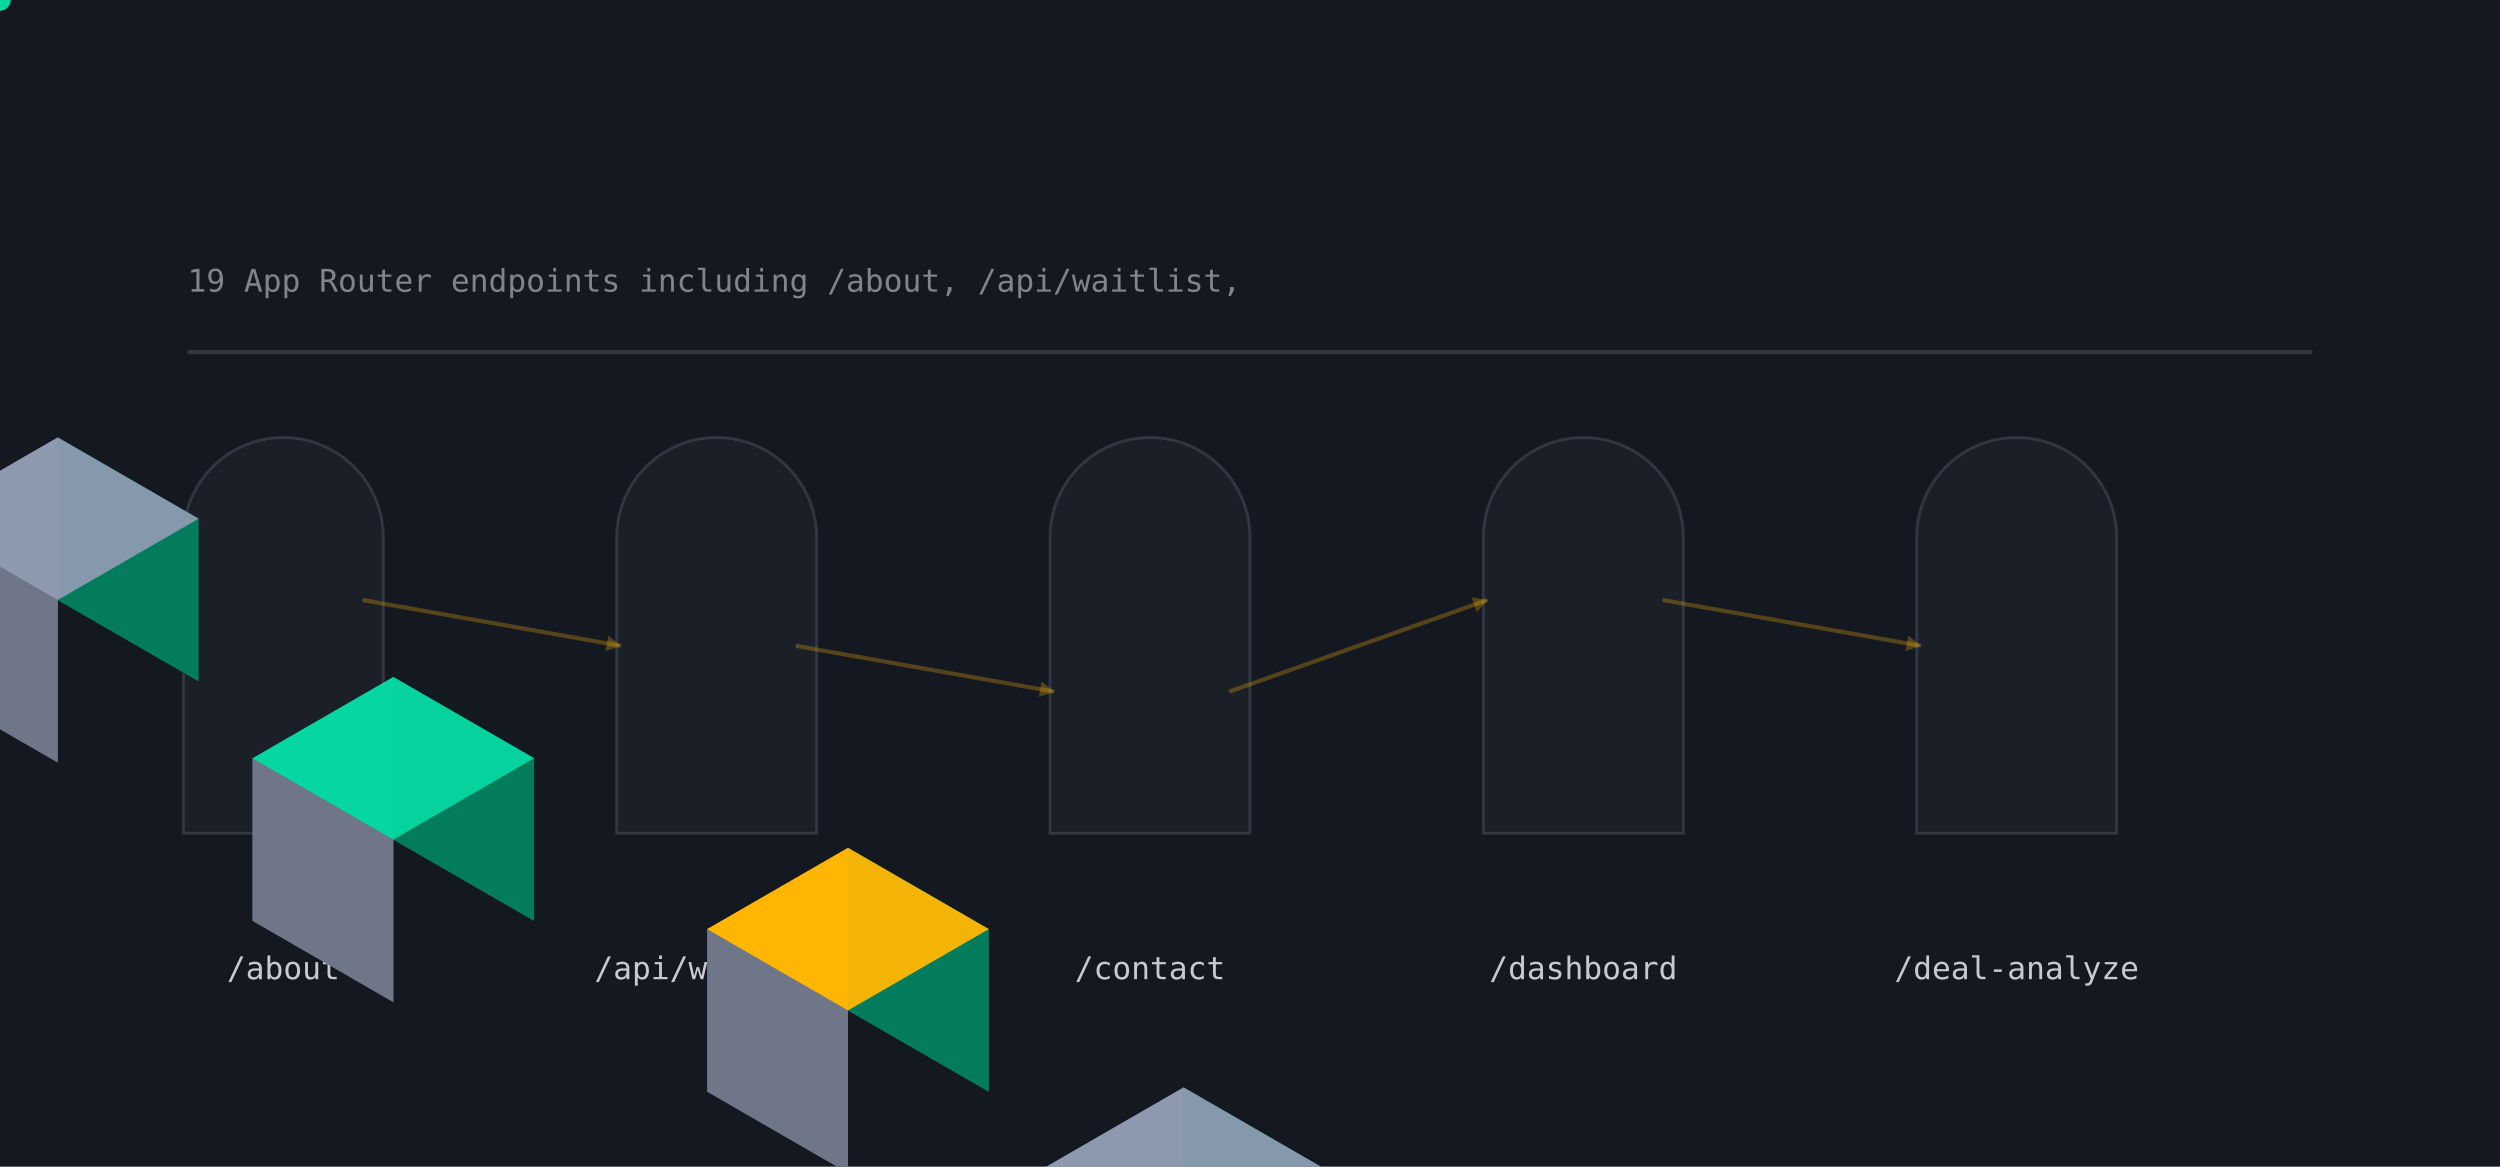
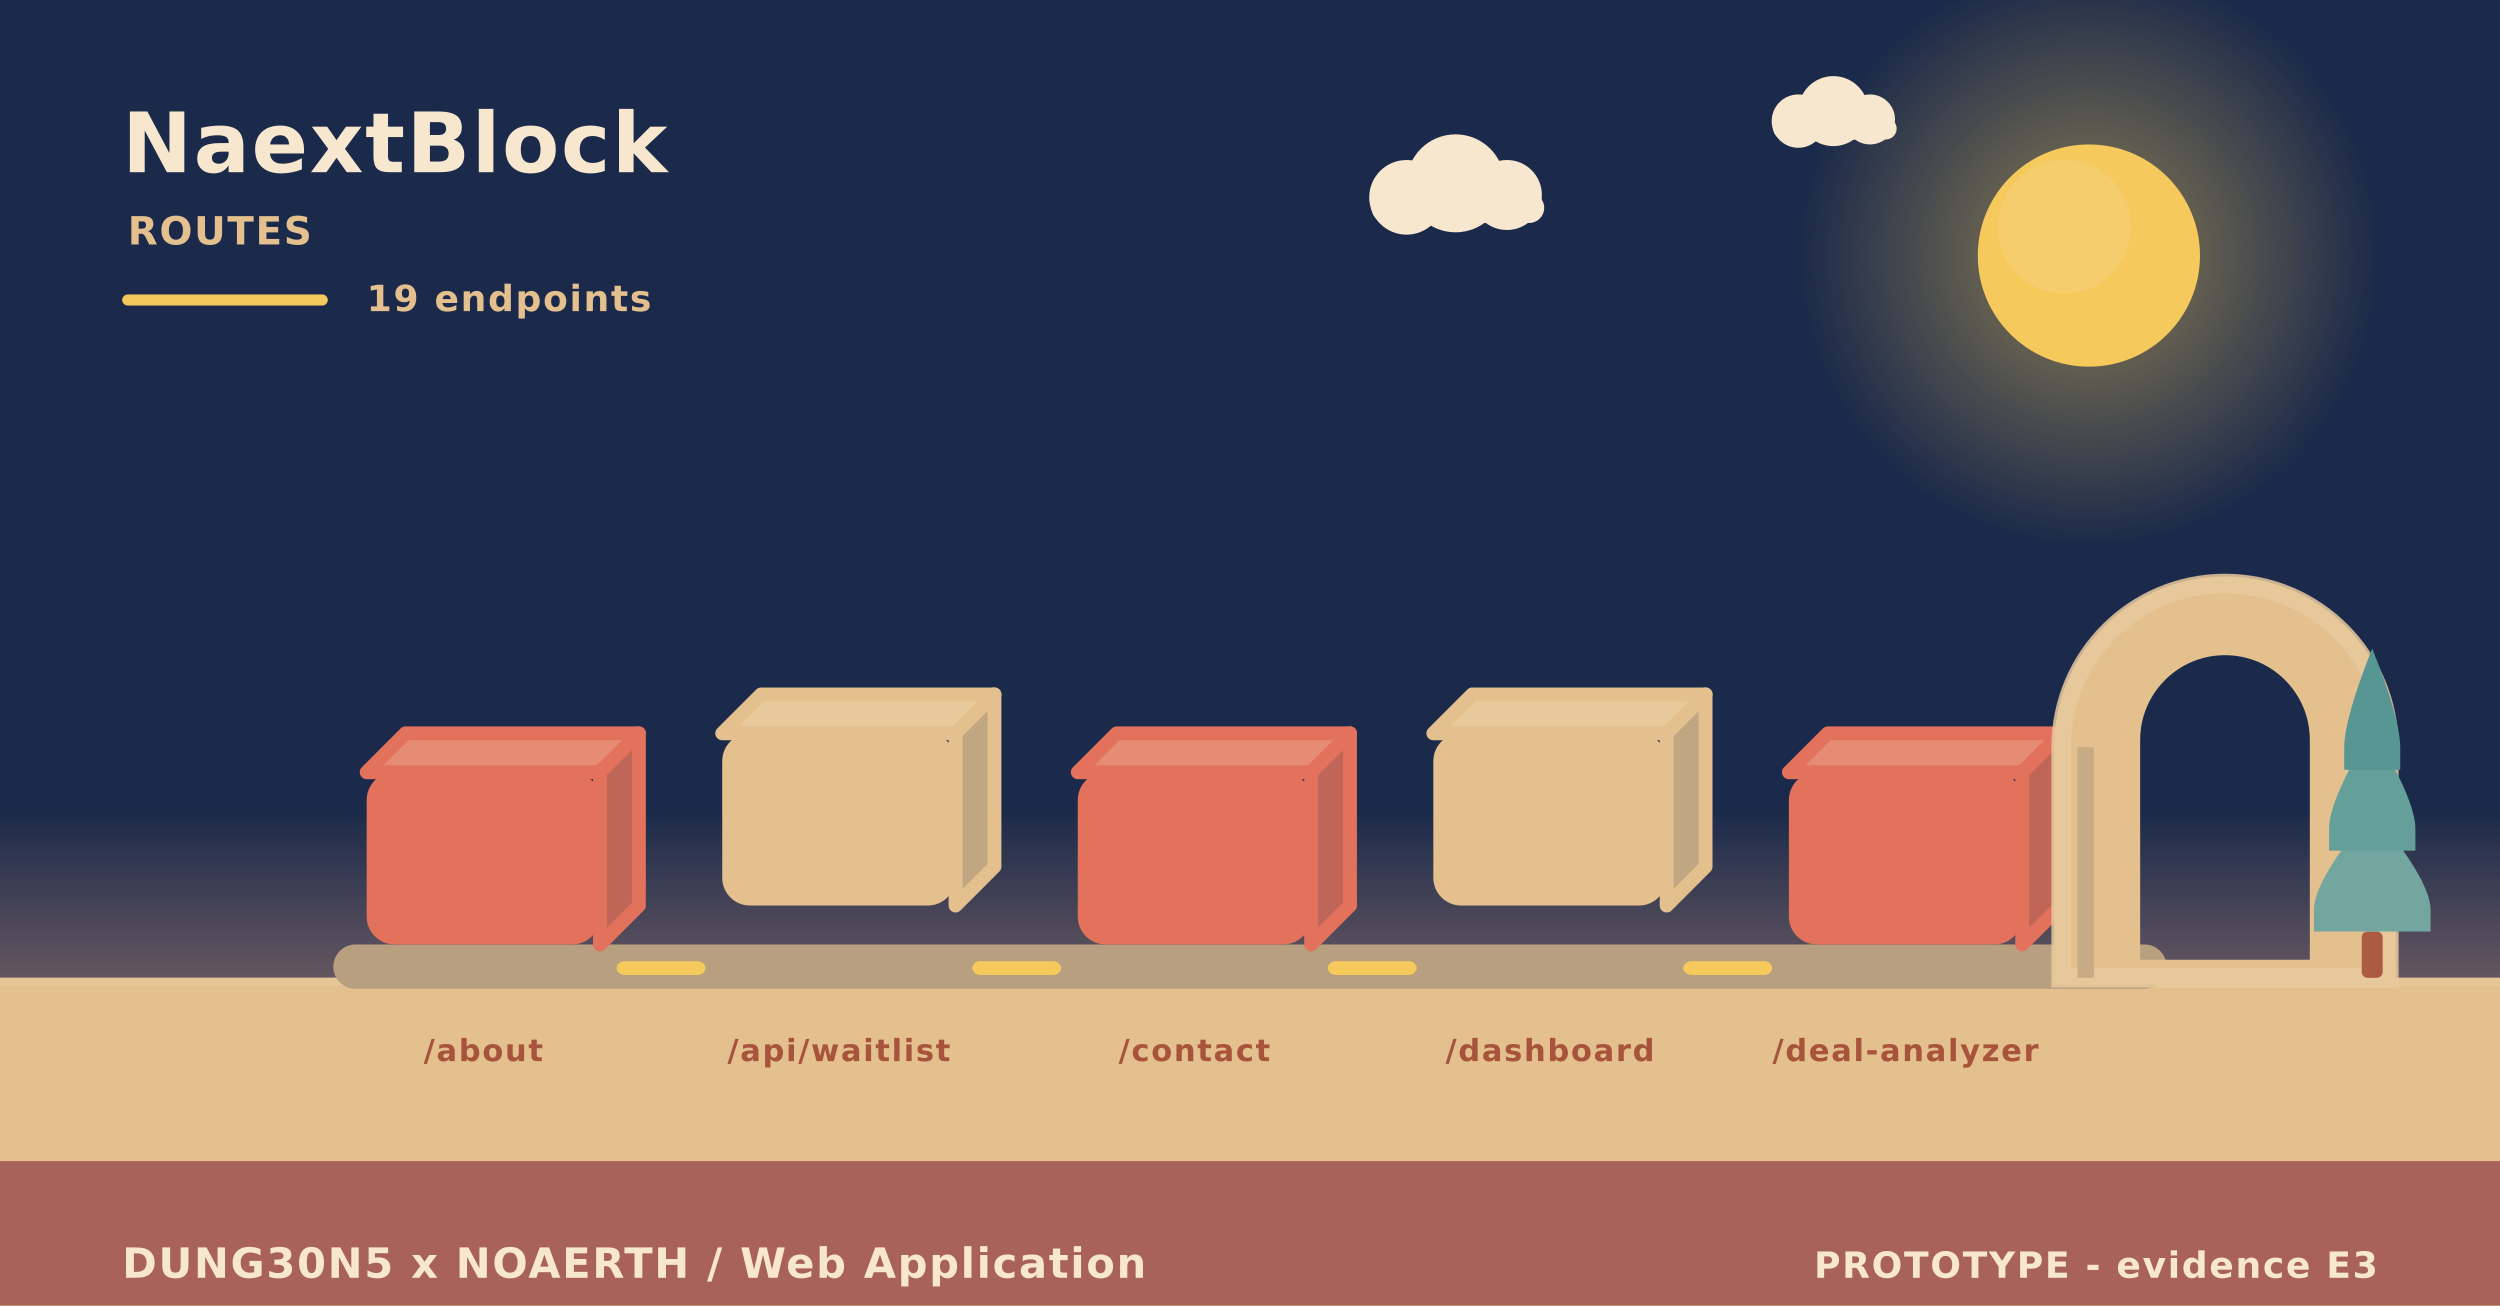
- <svg xmlns="http://www.w3.org/2000/svg" viewBox="0 0 1200 560" width="1200" height="560" role="img" aria-label="NaextBlock data flow">
-   <rect width="1200" height="560" fill="#141821" />
-   <defs>
-     <linearGradient id="gf" x1="0" y1="0" x2="1" y2="1">
-       <stop offset="0%" stop-color="#ffb703" />
-       <stop offset="100%" stop-color="#8d99ae" />
-     </linearGradient>
-   </defs>
-   <path d="M88.00,400.00 L88.00,258.00 A48.00,48.00 0 0 1 184.00,258.00 L184.00,400.00 Z" fill="rgba(141,153,174,0.100)" opacity="0.55" stroke="rgba(141,153,174,0.400)" stroke-width="1.4" />
-   <polygon points="-133.37,173.00 -65.82,212.00 -65.82,134.00 -133.37,95.00" fill="#037c5d" opacity="0.95" />
-   <polygon points="-200.92,212.00 -133.37,251.00 -133.37,173.00 -200.92,134.00" fill="#6e7788" opacity="0.95" />
-   <polygon points="-133.37,95.00 -65.82,134.00 -133.37,173.00 -200.92,134.00" fill="#ffb703" opacity="0.95" />
+ <svg xmlns="http://www.w3.org/2000/svg" width="900" height="470" viewBox="0 0 900 470" role="img" aria-label="NaextBlock - how data moves">
+   <linearGradient id="skyd" x1="0" y1="0" x2="0" y2="1">
+     <stop offset="0" stop-color="#1b2a4a" />
+     <stop offset="0.62" stop-color="#1b2a4a" />
+     <stop offset="1" stop-color="#f3ad8a" />
+   </linearGradient>
+   <rect width="900" height="470" fill="url(#skyd)" />
+   <radialGradient id="sund">
+     <stop offset="0.35" stop-color="#f5c95c" stop-opacity="0.34" />
+     <stop offset="1" stop-color="#f5c95c" stop-opacity="0" />
+   </radialGradient>
+   <circle cx="752" cy="92" r="104" fill="url(#sund)" />
+   <circle cx="752" cy="92" r="40" fill="#f5c95c" />
+   <circle cx="743.2" cy="81.6" r="24" fill="#f5d27e" opacity="0.5" />
  <g>
-     <polygon points="-133.37,173.00 -65.82,212.00 -65.82,134.00 -133.37,95.00" fill="#037c5d" opacity="0.95" />
-     <polygon points="-200.92,212.00 -133.37,251.00 -133.37,173.00 -200.92,134.00" fill="#6e7788" opacity="0.95" />
-     <polygon points="-133.37,95.00 -65.82,134.00 -133.37,173.00 -200.92,134.00" fill="#ffb703" opacity="0.95" />
-     <animate attributeName="opacity" values="0.25;1.0;0.25" dur="4.542s" begin="0.0s" repeatCount="indefinite" />
+     <circle cx="524" cy="66" r="17.64" fill="#f6e7ce" />
+     <circle cx="506.36" cy="71.04" r="13.44" fill="#f6e7ce" />
+     <circle cx="542.48" cy="70.2" r="12.6" fill="#f6e7ce" />
+     <rect x="493.76" y="69.36" width="62.16" height="10.92" rx="5.46" fill="#f6e7ce" />
+     <animateTransform attributeName="transform" type="translate" values="0 0;24 0;0 0" dur="36s" begin="0s" repeatCount="indefinite" />
  </g>
-   <text x="136" y="470" font-family="ui-monospace,Menlo,monospace" font-size="15" fill="rgba(238,241,246,0.820)" text-anchor="middle">/about</text>
-   <path d="M296.00,400.00 L296.00,258.00 A48.00,48.00 0 0 1 392.00,258.00 L392.00,400.00 Z" fill="rgba(141,153,174,0.100)" opacity="0.55" stroke="rgba(141,153,174,0.400)" stroke-width="1.4" />
-   <polygon points="27.71,288.00 95.26,327.00 95.26,249.00 27.71,210.00" fill="#037c5d" opacity="0.95" />
-   <polygon points="-39.84,327.00 27.71,366.00 27.71,288.00 -39.84,249.00" fill="#6e7788" opacity="0.95" />
-   <polygon points="27.71,210.00 95.26,249.00 27.71,288.00 -39.84,249.00" fill="#8d99ae" opacity="0.95" />
  <g>
-     <polygon points="27.71,288.00 95.26,327.00 95.26,249.00 27.71,210.00" fill="#037c5d" opacity="0.95" />
-     <polygon points="-39.84,327.00 27.71,366.00 27.71,288.00 -39.84,249.00" fill="#6e7788" opacity="0.95" />
-     <polygon points="27.71,210.00 95.26,249.00 27.71,288.00 -39.84,249.00" fill="#8d99ae" opacity="0.95" />
-     <animate attributeName="opacity" values="0.25;1.0;0.25" dur="4.542s" begin="0.4s" repeatCount="indefinite" />
+     <circle cx="660" cy="40" r="12.6" fill="#f6e7ce" />
+     <circle cx="647.4" cy="43.6" r="9.6" fill="#f6e7ce" />
+     <circle cx="673.2" cy="43" r="9" fill="#f6e7ce" />
+     <rect x="638.4" y="42.4" width="44.4" height="7.8" rx="3.9" fill="#f6e7ce" />
+     <animateTransform attributeName="transform" type="translate" values="0 0;-18 0;0 0" dur="46s" begin="3s" repeatCount="indefinite" />
  </g>
-   <text x="344" y="470" font-family="ui-monospace,Menlo,monospace" font-size="15" fill="rgba(238,241,246,0.820)" text-anchor="middle">/api/waitlist</text>
-   <line x1="174.00" y1="288.00" x2="298.00" y2="310.00" stroke="rgba(255,183,3,0.500)" stroke-width="2.00" opacity="0.55" />
-   <polygon points="298.00,310.00 291.97,305.07 290.64,312.55" fill="rgba(255,183,3,0.500)" opacity="0.55" />
-   <g opacity="0.9">
-     <circle cx="0.00" cy="0.00" r="5.00" fill="#06d6a0" opacity="1.00" />
-     <animateTransform attributeName="transform" type="translate" values="174.00,288.00 298.00,310.00" dur="3.633s" begin="0.0s" repeatCount="indefinite" />
-     <animateTransform attributeName="transform" type="translate" values="298.00,310.00 174.00,288.00" dur="3.633s" begin="1.817s" repeatCount="indefinite" />
+   <rect x="0" y="352" width="900" height="118" fill="#e3c08d" />
+   <rect x="0" y="352" width="900" height="3" fill="#e6c596" />
+   <text x="44" y="62" font-family="Verdana,DejaVu Sans,sans-serif" font-size="30" font-weight="700" letter-spacing="0.6" fill="#f6e7ce" text-anchor="start">NaextBlock</text>
+   <text x="46" y="88" font-family="Verdana,DejaVu Sans,sans-serif" font-size="14" font-weight="700" letter-spacing="0.6" fill="#e3c08d" text-anchor="start">ROUTES</text>
+   <rect x="44" y="106" width="74" height="4" rx="2" fill="#f5c95c" />
+   <text x="132" y="112" font-family="Verdana,DejaVu Sans,sans-serif" font-size="13" font-weight="700" letter-spacing="0.6" fill="#e3c08d" text-anchor="start">19 endpoints</text>
+   <rect x="120" y="340" width="660" height="16" rx="8" fill="#b79f80" />
+   <g>
+     <path d="M132,278 L216,278 L230,264 L146,264 Z" fill="#e68c74" stroke="#e2725b" stroke-width="5" stroke-linejoin="round" />
+     <path d="M216,278 L230,264 L230,326 L216,340 Z" fill="#c06658" stroke="#e2725b" stroke-width="5" stroke-linejoin="round" />
+     <rect x="132" y="278" width="84" height="62" rx="10" fill="#e2725b" />
+     <animateTransform attributeName="transform" type="translate" values="0 10;0 0" dur="0.8s" begin="0s" fill="freeze" />
  </g>
-   <path d="M504.00,400.00 L504.00,258.00 A48.00,48.00 0 0 1 600.00,258.00 L600.00,400.00 Z" fill="rgba(141,153,174,0.100)" opacity="0.55" stroke="rgba(141,153,174,0.400)" stroke-width="1.4" />
-   <polygon points="188.79,403.00 256.34,442.00 256.34,364.00 188.79,325.00" fill="#037c5d" opacity="0.95" />
-   <polygon points="121.24,442.00 188.79,481.00 188.79,403.00 121.24,364.00" fill="#6e7788" opacity="0.95" />
-   <polygon points="188.79,325.00 256.34,364.00 188.79,403.00 121.24,364.00" fill="#06d6a0" opacity="0.95" />
+   <text x="174" y="382" font-family="Verdana,DejaVu Sans,sans-serif" font-size="11" font-weight="700" letter-spacing="0.6" fill="#a8543c" text-anchor="middle">/about</text>
  <g>
-     <polygon points="188.79,403.00 256.34,442.00 256.34,364.00 188.79,325.00" fill="#037c5d" opacity="0.95" />
-     <polygon points="121.24,442.00 188.79,481.00 188.79,403.00 121.24,364.00" fill="#6e7788" opacity="0.95" />
-     <polygon points="188.79,325.00 256.34,364.00 188.79,403.00 121.24,364.00" fill="#06d6a0" opacity="0.95" />
-     <animate attributeName="opacity" values="0.25;1.0;0.25" dur="4.542s" begin="0.8s" repeatCount="indefinite" />
+     <path d="M260,264 L344,264 L358,250 L274,250 Z" fill="#e7c99b" stroke="#e3c08d" stroke-width="5" stroke-linejoin="round" />
+     <path d="M344,264 L358,250 L358,312 L344,326 Z" fill="#c1a682" stroke="#e3c08d" stroke-width="5" stroke-linejoin="round" />
+     <rect x="260" y="264" width="84" height="62" rx="10" fill="#e3c08d" />
+     <animateTransform attributeName="transform" type="translate" values="0 10;0 0" dur="0.8s" begin="0.26s" fill="freeze" />
  </g>
-   <text x="552" y="470" font-family="ui-monospace,Menlo,monospace" font-size="15" fill="rgba(238,241,246,0.820)" text-anchor="middle">/contact</text>
-   <line x1="382.00" y1="310.00" x2="506.00" y2="332.00" stroke="rgba(255,183,3,0.500)" stroke-width="2.00" opacity="0.55" />
-   <polygon points="506.00,332.00 499.97,327.07 498.64,334.55" fill="rgba(255,183,3,0.500)" opacity="0.55" />
-   <g opacity="0.9">
-     <circle cx="0.00" cy="0.00" r="5.00" fill="#06d6a0" opacity="1.00" />
-     <animateTransform attributeName="transform" type="translate" values="382.00,310.00 506.00,332.00" dur="3.633s" begin="0.45s" repeatCount="indefinite" />
-     <animateTransform attributeName="transform" type="translate" values="506.00,332.00 382.00,310.00" dur="3.633s" begin="2.267s" repeatCount="indefinite" />
+   <text x="302" y="382" font-family="Verdana,DejaVu Sans,sans-serif" font-size="11" font-weight="700" letter-spacing="0.6" fill="#a8543c" text-anchor="middle">/api/waitlist</text>
+   <rect x="222" y="346" width="32" height="5" rx="3" fill="#f5c95c" />
+   <animate attributeName="opacity" values="0.3;1;0.3" dur="3.4s" begin="0.5s" repeatCount="indefinite" />
+   <g>
+     <path d="M388,278 L472,278 L486,264 L402,264 Z" fill="#e68c74" stroke="#e2725b" stroke-width="5" stroke-linejoin="round" />
+     <path d="M472,278 L486,264 L486,326 L472,340 Z" fill="#c06658" stroke="#e2725b" stroke-width="5" stroke-linejoin="round" />
+     <rect x="388" y="278" width="84" height="62" rx="10" fill="#e2725b" />
+     <animateTransform attributeName="transform" type="translate" values="0 10;0 0" dur="0.8s" begin="0.52s" fill="freeze" />
  </g>
-   <path d="M712.00,400.00 L712.00,258.00 A48.00,48.00 0 0 1 808.00,258.00 L808.00,400.00 Z" fill="rgba(141,153,174,0.100)" opacity="0.55" stroke="rgba(141,153,174,0.400)" stroke-width="1.4" />
-   <polygon points="407.03,485.00 474.58,524.00 474.58,446.00 407.03,407.00" fill="#037c5d" opacity="0.95" />
-   <polygon points="339.48,524.00 407.03,563.00 407.03,485.00 339.48,446.00" fill="#6e7788" opacity="0.95" />
-   <polygon points="407.03,407.00 474.58,446.00 407.03,485.00 339.48,446.00" fill="#ffb703" opacity="0.95" />
+   <text x="430" y="382" font-family="Verdana,DejaVu Sans,sans-serif" font-size="11" font-weight="700" letter-spacing="0.6" fill="#a8543c" text-anchor="middle">/contact</text>
+   <rect x="350" y="346" width="32" height="5" rx="3" fill="#f5c95c" />
+   <animate attributeName="opacity" values="0.3;1;0.3" dur="3.4s" begin="1s" repeatCount="indefinite" />
  <g>
-     <polygon points="407.03,485.00 474.58,524.00 474.58,446.00 407.03,407.00" fill="#037c5d" opacity="0.95" />
-     <polygon points="339.48,524.00 407.03,563.00 407.03,485.00 339.48,446.00" fill="#6e7788" opacity="0.95" />
-     <polygon points="407.03,407.00 474.58,446.00 407.03,485.00 339.48,446.00" fill="#ffb703" opacity="0.95" />
-     <animate attributeName="opacity" values="0.25;1.0;0.25" dur="4.542s" begin="1.2s" repeatCount="indefinite" />
+     <path d="M516,264 L600,264 L614,250 L530,250 Z" fill="#e7c99b" stroke="#e3c08d" stroke-width="5" stroke-linejoin="round" />
+     <path d="M600,264 L614,250 L614,312 L600,326 Z" fill="#c1a682" stroke="#e3c08d" stroke-width="5" stroke-linejoin="round" />
+     <rect x="516" y="264" width="84" height="62" rx="10" fill="#e3c08d" />
+     <animateTransform attributeName="transform" type="translate" values="0 10;0 0" dur="0.8s" begin="0.78s" fill="freeze" />
  </g>
-   <text x="760" y="470" font-family="ui-monospace,Menlo,monospace" font-size="15" fill="rgba(238,241,246,0.820)" text-anchor="middle">/dashboard</text>
-   <line x1="590.00" y1="332.00" x2="714.00" y2="288.00" stroke="rgba(255,183,3,0.500)" stroke-width="2.00" opacity="0.55" />
-   <polygon points="714.00,288.00 706.32,286.69 708.86,293.86" fill="rgba(255,183,3,0.500)" opacity="0.55" />
-   <g opacity="0.9">
-     <circle cx="0.00" cy="0.00" r="5.00" fill="#06d6a0" opacity="1.00" />
-     <animateTransform attributeName="transform" type="translate" values="590.00,332.00 714.00,288.00" dur="3.633s" begin="0.9s" repeatCount="indefinite" />
-     <animateTransform attributeName="transform" type="translate" values="714.00,288.00 590.00,332.00" dur="3.633s" begin="2.717s" repeatCount="indefinite" />
+   <text x="558" y="382" font-family="Verdana,DejaVu Sans,sans-serif" font-size="11" font-weight="700" letter-spacing="0.6" fill="#a8543c" text-anchor="middle">/dashboard</text>
+   <rect x="478" y="346" width="32" height="5" rx="3" fill="#f5c95c" />
+   <animate attributeName="opacity" values="0.3;1;0.3" dur="3.4s" begin="1.5s" repeatCount="indefinite" />
+   <g>
+     <path d="M644,278 L728,278 L742,264 L658,264 Z" fill="#e68c74" stroke="#e2725b" stroke-width="5" stroke-linejoin="round" />
+     <path d="M728,278 L742,264 L742,326 L728,340 Z" fill="#c06658" stroke="#e2725b" stroke-width="5" stroke-linejoin="round" />
+     <rect x="644" y="278" width="84" height="62" rx="10" fill="#e2725b" />
+     <animateTransform attributeName="transform" type="translate" values="0 10;0 0" dur="0.8s" begin="1.04s" fill="freeze" />
  </g>
-   <path d="M920.00,400.00 L920.00,258.00 A48.00,48.00 0 0 1 1016.00,258.00 L1016.00,400.00 Z" fill="rgba(141,153,174,0.100)" opacity="0.55" stroke="rgba(141,153,174,0.400)" stroke-width="1.4" />
-   <polygon points="568.11,600.00 635.66,639.00 635.66,561.00 568.11,522.00" fill="#037c5d" opacity="0.95" />
-   <polygon points="500.56,639.00 568.11,678.00 568.11,600.00 500.56,561.00" fill="#6e7788" opacity="0.95" />
-   <polygon points="568.11,522.00 635.66,561.00 568.11,600.00 500.56,561.00" fill="#8d99ae" opacity="0.95" />
-   <g>
-     <polygon points="568.11,600.00 635.66,639.00 635.66,561.00 568.11,522.00" fill="#037c5d" opacity="0.95" />
-     <polygon points="500.56,639.00 568.11,678.00 568.11,600.00 500.56,561.00" fill="#6e7788" opacity="0.95" />
-     <polygon points="568.11,522.00 635.66,561.00 568.11,600.00 500.56,561.00" fill="#8d99ae" opacity="0.95" />
-     <animate attributeName="opacity" values="0.25;1.0;0.25" dur="4.542s" begin="1.6s" repeatCount="indefinite" />
-   </g>
-   <text x="968" y="470" font-family="ui-monospace,Menlo,monospace" font-size="15" fill="rgba(238,241,246,0.820)" text-anchor="middle">/deal-analyze</text>
-   <line x1="798.00" y1="288.00" x2="922.00" y2="310.00" stroke="rgba(255,183,3,0.500)" stroke-width="2.00" opacity="0.55" />
-   <polygon points="922.00,310.00 915.97,305.07 914.64,312.55" fill="rgba(255,183,3,0.500)" opacity="0.55" />
-   <g opacity="0.9">
-     <circle cx="0.00" cy="0.00" r="5.00" fill="#06d6a0" opacity="1.00" />
-     <animateTransform attributeName="transform" type="translate" values="798.00,288.00 922.00,310.00" dur="3.633s" begin="1.35s" repeatCount="indefinite" />
-     <animateTransform attributeName="transform" type="translate" values="922.00,310.00 798.00,288.00" dur="3.633s" begin="3.167s" repeatCount="indefinite" />
-   </g>
-   <rect x="90.00" y="168.00" width="1020.00" height="2.00" rx="0.00" fill="rgba(238,241,246,0.140)" opacity="1.00" />
-   <text x="90" y="140" font-family="ui-monospace,Menlo,monospace" font-size="15" fill="rgba(238,241,246,0.500)">19 App Router endpoints including /about, /api/waitlist,</text>
+   <text x="686" y="382" font-family="Verdana,DejaVu Sans,sans-serif" font-size="11" font-weight="700" letter-spacing="0.6" fill="#a8543c" text-anchor="middle">/deal-analyzer</text>
+   <rect x="606" y="346" width="32" height="5" rx="3" fill="#f5c95c" />
+   <animate attributeName="opacity" values="0.3;1;0.3" dur="3.4s" begin="2s" repeatCount="indefinite" />
+   <path d="M742,352 L742,269.04 A59,59 0 0 1 860,269.04 L860,352 Z M767.96,348 L767.96,266.4 A33.04,33.04 0 0 1 834.04,266.4 L834.04,348 Z" fill="#e3c08d" fill-rule="evenodd" stroke="#e3c08d" stroke-width="5" stroke-linejoin="round" />
+   <path d="M742,352 L742,269.04 A59,59 0 0 1 860,269.04 L860,352 Z" fill="none" stroke="#e8c99d" stroke-width="7" stroke-linecap="round" opacity="0.85" />
+   <rect x="747.9" y="269.04" width="5.9" height="82.96" fill="#c7ab84" />
+   <rect x="850.22" y="335.36" width="7.56" height="16.64" rx="2.1" fill="#ac5b43" />
+   <path d="M854,291.68 Q833,317.01 833,327.5 Q833,335.36 833,335.36 L875,335.36 Q875,335.36 875,327.5 Q875,317.01 854,291.68 Z" fill="#74a6a0" />
+   <path d="M854,262.56 Q838.46,287.89 838.46,298.38 Q838.46,306.24 838.46,306.24 L869.54,306.24 Q869.54,306.24 869.54,298.38 Q869.54,287.89 854,262.56 Z" fill="#649f9a" />
+   <path d="M854,233.44 Q843.92,258.77 843.92,269.26 Q843.92,277.12 843.92,277.12 L864.08,277.12 Q864.08,277.12 864.08,269.26 Q864.08,258.77 854,233.44 Z" fill="#589694" />
+   <rect x="0" y="418" width="900" height="52" rx="0" fill="#a65c56" opacity="0.94" />
+   <text x="44" y="460" font-family="Verdana,DejaVu Sans,sans-serif" font-size="15" font-weight="700" letter-spacing="0.6" fill="#f6e7ce" text-anchor="start">DUNG30N5 x NOAERTH  /  Web Application</text>
+   <text x="856" y="460" font-family="Verdana,DejaVu Sans,sans-serif" font-size="13" font-weight="700" letter-spacing="0.6" fill="#f6e7ce" text-anchor="end">PROTOTYPE  -  evidence E3</text>
</svg>
